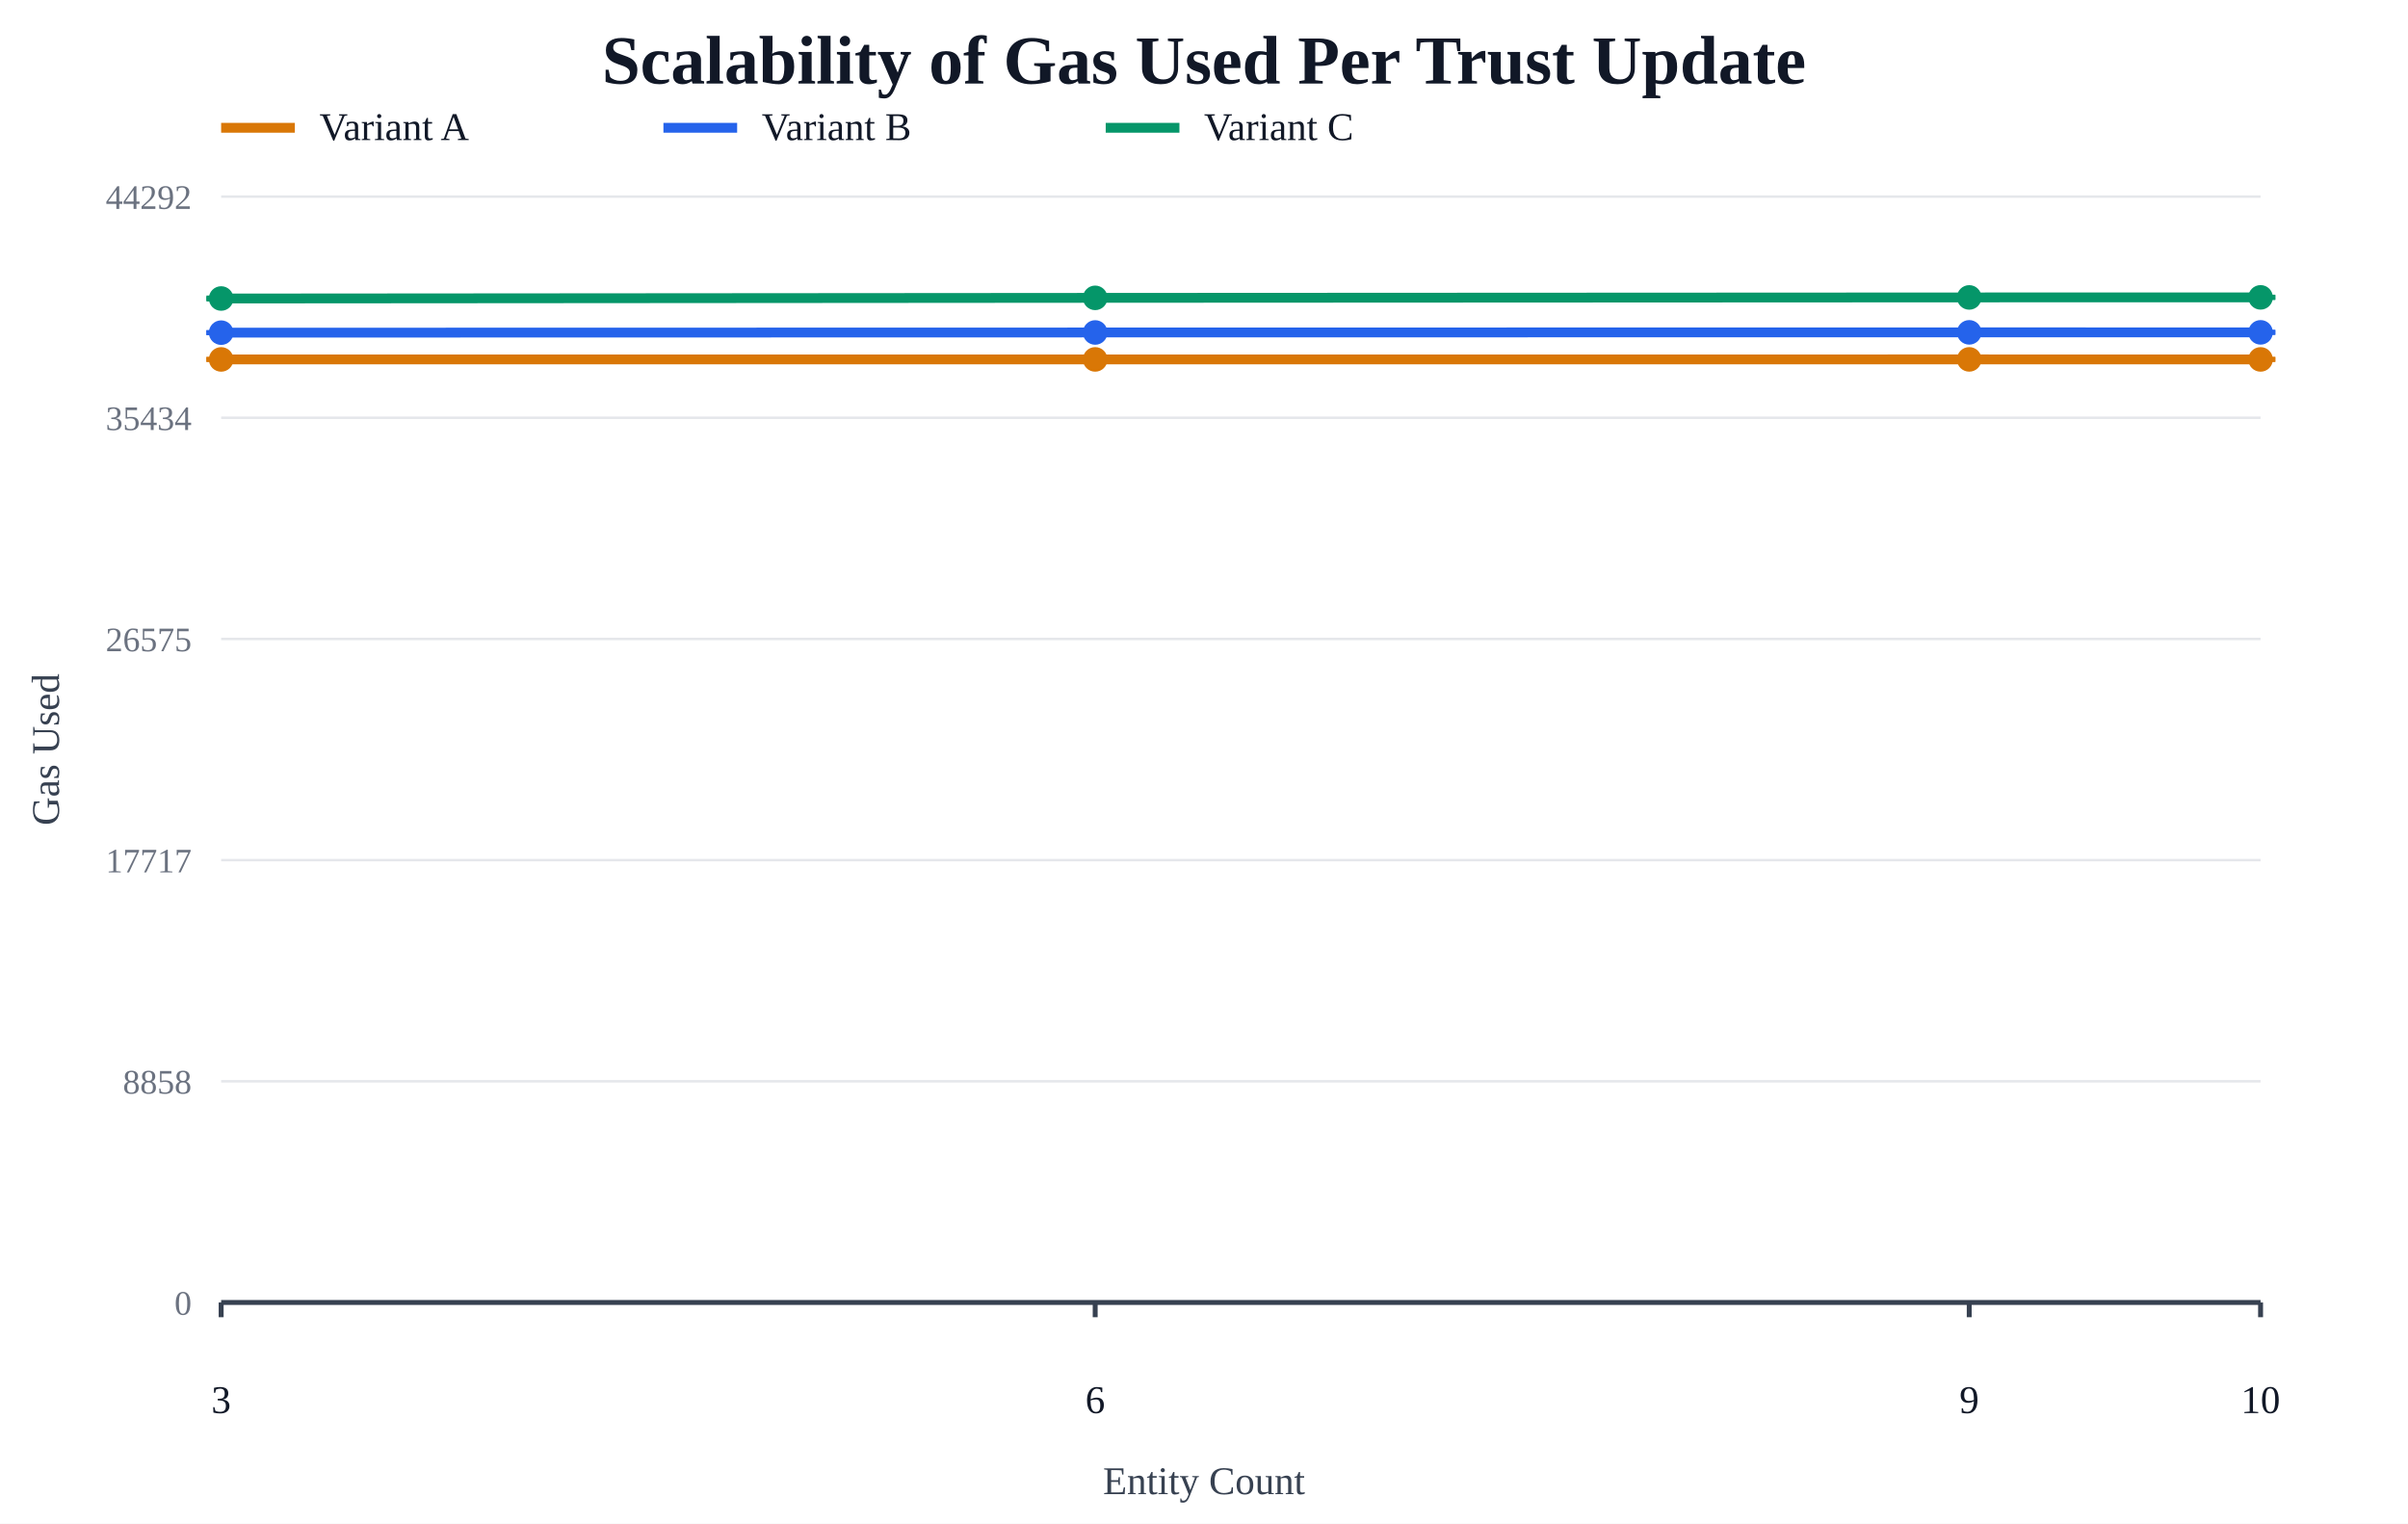
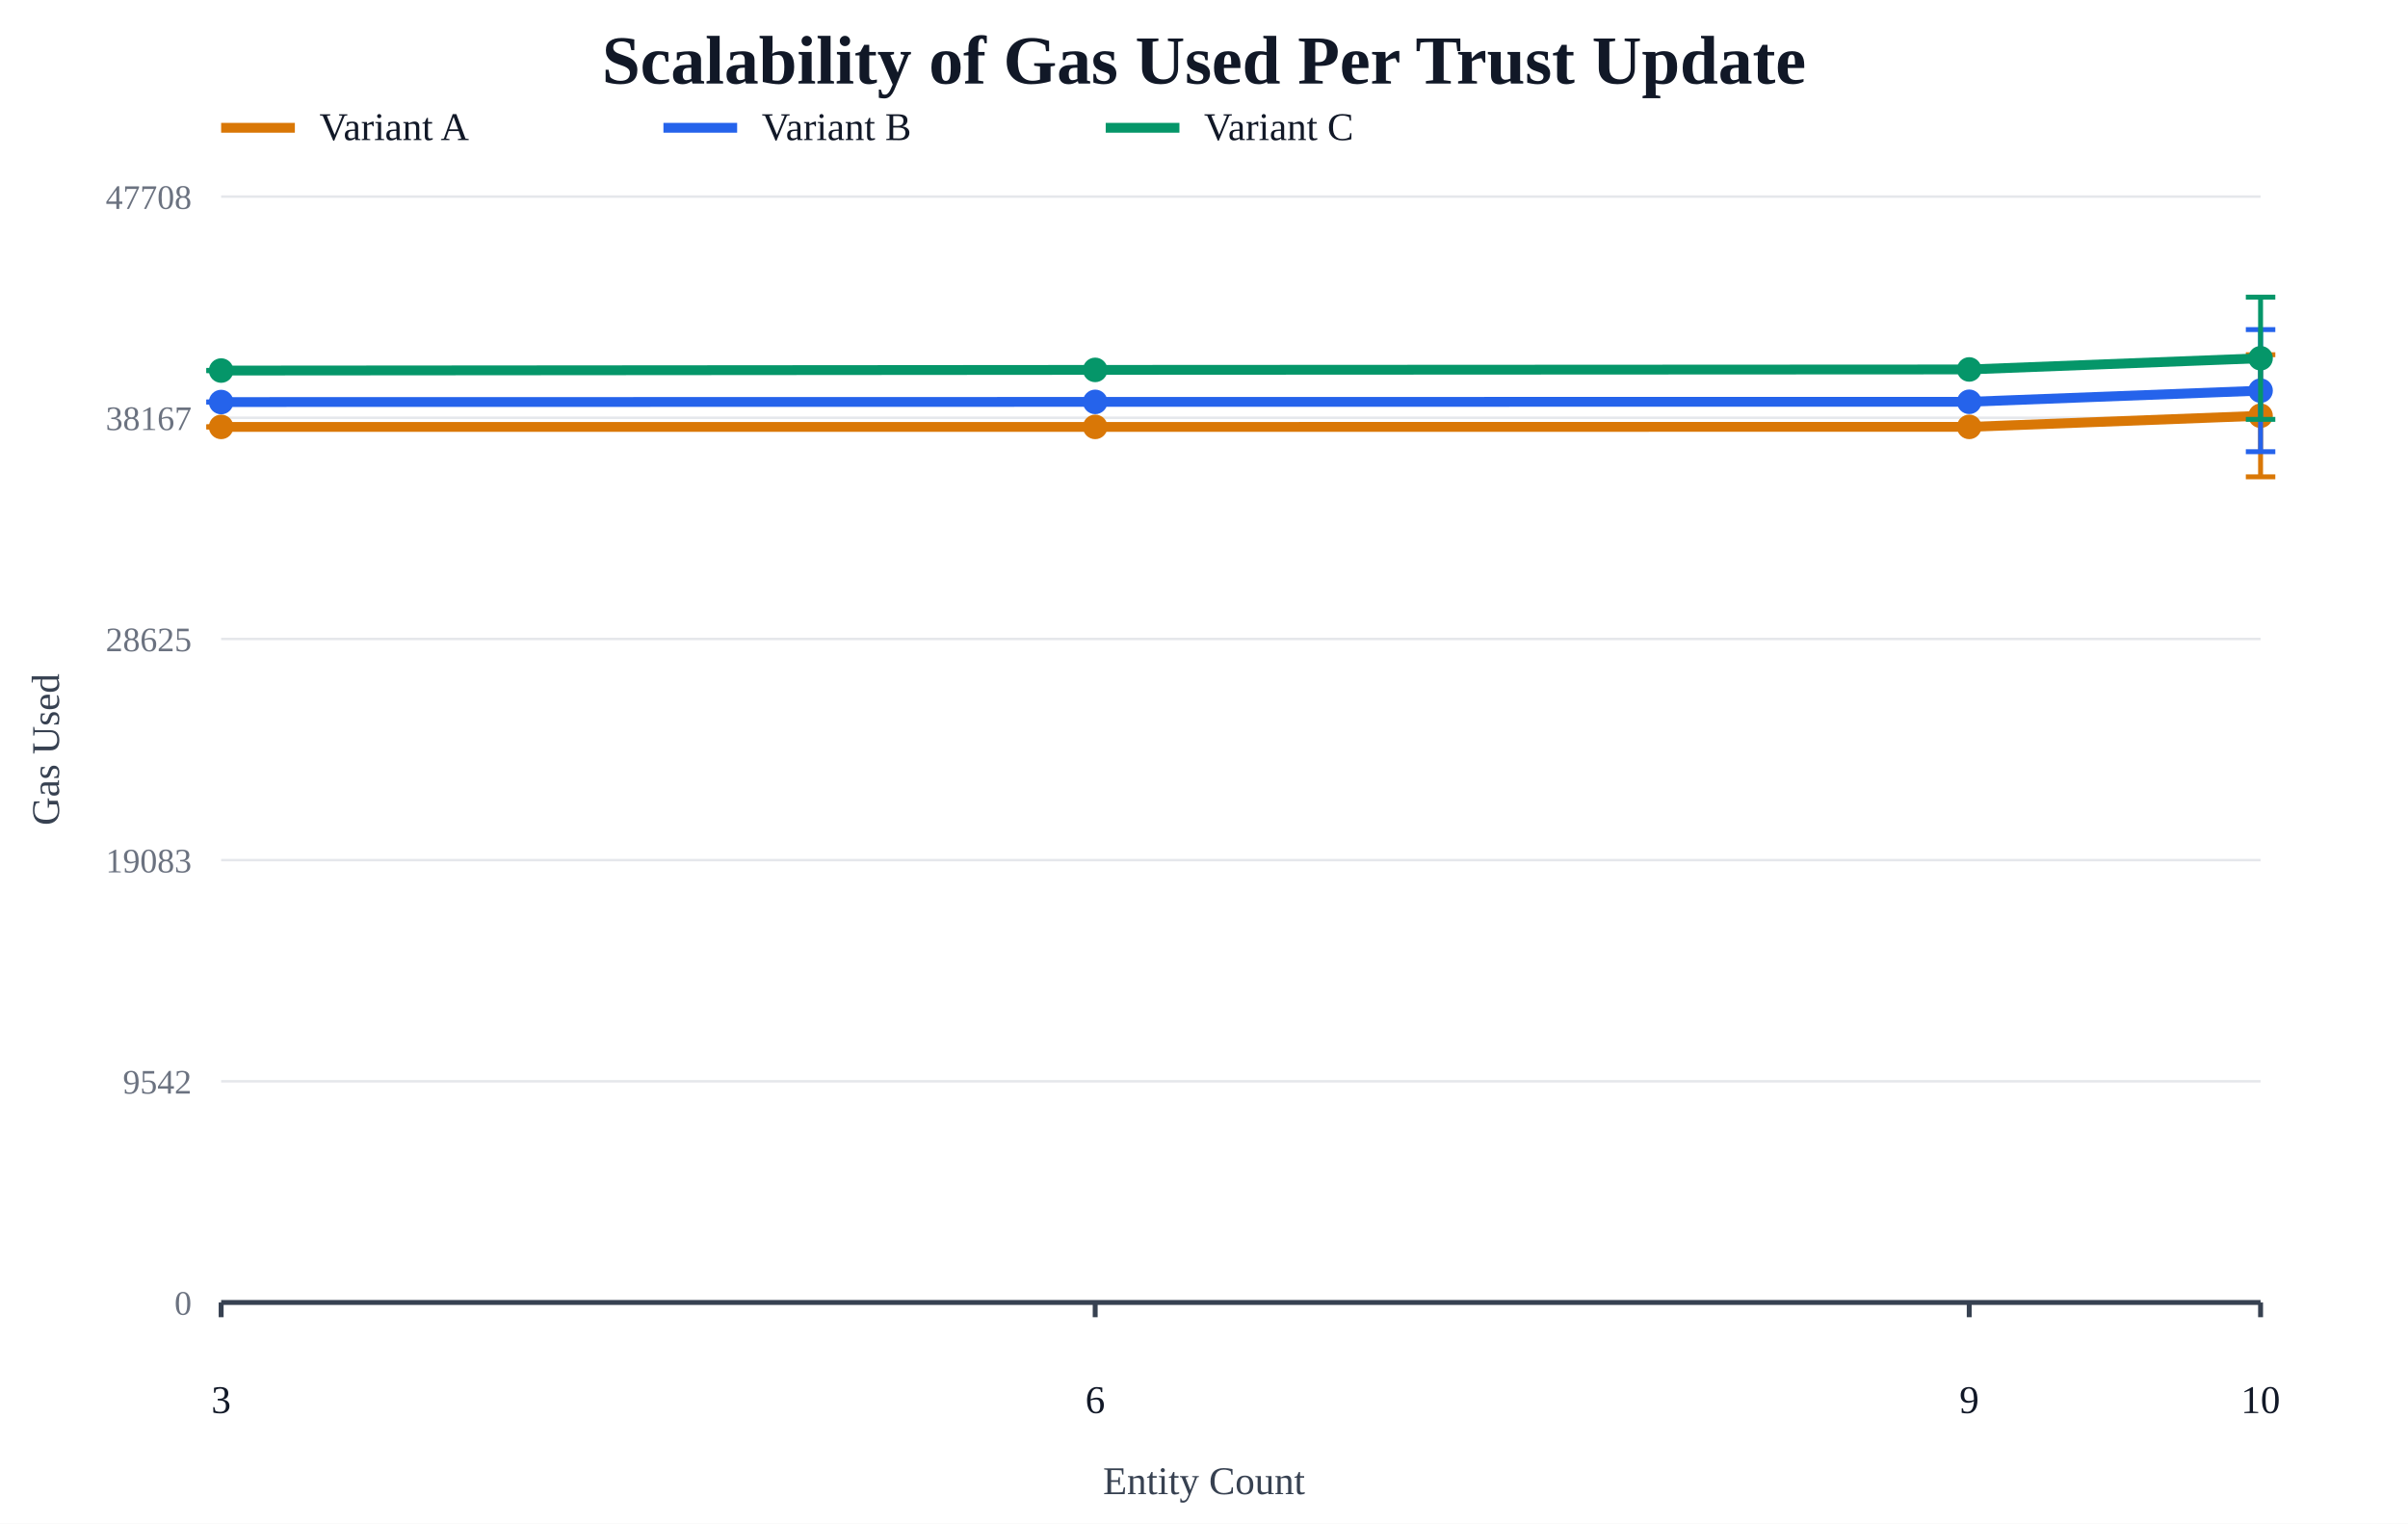
<svg xmlns="http://www.w3.org/2000/svg" width="980" height="620" viewBox="0 0 980 620">
  <rect width="980" height="620" fill="#ffffff" />
  <text x="490" y="34" font-size="28" font-weight="700" text-anchor="middle" fill="#111827">Scalability of Gas Used Per Trust Update</text>
  <line x1="90" y1="52" x2="120" y2="52" stroke="#d97706" stroke-width="4" />
  <text x="130" y="57" font-size="16" fill="#111827">Variant A</text>
  <line x1="270" y1="52" x2="300" y2="52" stroke="#2563eb" stroke-width="4" />
  <text x="310" y="57" font-size="16" fill="#111827">Variant B</text>
  <line x1="450" y1="52" x2="480" y2="52" stroke="#059669" stroke-width="4" />
  <text x="490" y="57" font-size="16" fill="#111827">Variant C</text>
  <text x="490" y="608" font-size="16" text-anchor="middle" fill="#374151">Entity Count</text>
  <text x="24" y="305" font-size="16" text-anchor="middle" fill="#374151" transform="rotate(-90, 24, 305)">Gas Used</text>
  <line x1="90" y1="530" x2="920" y2="530" stroke="#e5e7eb" stroke-width="1" />
  <text x="78" y="535" font-size="14" text-anchor="end" fill="#6b7280">0</text>
  <line x1="90" y1="440" x2="920" y2="440" stroke="#e5e7eb" stroke-width="1" />
-   <text x="78" y="445" font-size="14" text-anchor="end" fill="#6b7280">8858</text>
+   <text x="78" y="445" font-size="14" text-anchor="end" fill="#6b7280">9542</text>
  <line x1="90" y1="350" x2="920" y2="350" stroke="#e5e7eb" stroke-width="1" />
-   <text x="78" y="355" font-size="14" text-anchor="end" fill="#6b7280">17717</text>
+   <text x="78" y="355" font-size="14" text-anchor="end" fill="#6b7280">19083</text>
  <line x1="90" y1="260" x2="920" y2="260" stroke="#e5e7eb" stroke-width="1" />
-   <text x="78" y="265" font-size="14" text-anchor="end" fill="#6b7280">26575</text>
+   <text x="78" y="265" font-size="14" text-anchor="end" fill="#6b7280">28625</text>
  <line x1="90" y1="170" x2="920" y2="170" stroke="#e5e7eb" stroke-width="1" />
-   <text x="78" y="175" font-size="14" text-anchor="end" fill="#6b7280">35434</text>
+   <text x="78" y="175" font-size="14" text-anchor="end" fill="#6b7280">38167</text>
  <line x1="90" y1="80" x2="920" y2="80" stroke="#e5e7eb" stroke-width="1" />
-   <text x="78" y="85" font-size="14" text-anchor="end" fill="#6b7280">44292</text>
+   <text x="78" y="85" font-size="14" text-anchor="end" fill="#6b7280">47708</text>
  <line x1="90" y1="530" x2="920" y2="530" stroke="#374151" stroke-width="2" />
  <line x1="90" y1="530" x2="90" y2="536" stroke="#374151" stroke-width="2" />
  <text x="90" y="575" font-size="16" text-anchor="middle" fill="#111827">3</text>
  <line x1="445.714" y1="530" x2="445.714" y2="536" stroke="#374151" stroke-width="2" />
  <text x="445.714" y="575" font-size="16" text-anchor="middle" fill="#111827">6</text>
  <line x1="801.429" y1="530" x2="801.429" y2="536" stroke="#374151" stroke-width="2" />
  <text x="801.429" y="575" font-size="16" text-anchor="middle" fill="#111827">9</text>
  <line x1="920" y1="530" x2="920" y2="536" stroke="#374151" stroke-width="2" />
  <text x="920" y="575" font-size="16" text-anchor="middle" fill="#111827">10</text>
-   <polyline fill="none" stroke="#d97706" stroke-width="4" points="90,146.256 445.714,146.249 801.429,146.242 920,146.252" />
-   <line x1="90" y1="146.256" x2="90" y2="146.256" stroke="#d97706" stroke-width="2" />
-   <line x1="84" y1="146.256" x2="96" y2="146.256" stroke="#d97706" stroke-width="2" />
-   <line x1="84" y1="146.256" x2="96" y2="146.256" stroke="#d97706" stroke-width="2" />
-   <circle cx="90" cy="146.256" r="5" fill="#d97706" />
-   <line x1="445.714" y1="146.237" x2="445.714" y2="146.26" stroke="#d97706" stroke-width="2" />
-   <line x1="439.714" y1="146.237" x2="451.714" y2="146.237" stroke="#d97706" stroke-width="2" />
-   <line x1="439.714" y1="146.26" x2="451.714" y2="146.26" stroke="#d97706" stroke-width="2" />
-   <circle cx="445.714" cy="146.249" r="5" fill="#d97706" />
-   <line x1="801.429" y1="146.229" x2="801.429" y2="146.256" stroke="#d97706" stroke-width="2" />
-   <line x1="795.429" y1="146.229" x2="807.429" y2="146.229" stroke="#d97706" stroke-width="2" />
-   <line x1="795.429" y1="146.256" x2="807.429" y2="146.256" stroke="#d97706" stroke-width="2" />
-   <circle cx="801.429" cy="146.242" r="5" fill="#d97706" />
-   <line x1="920" y1="146.239" x2="920" y2="146.264" stroke="#d97706" stroke-width="2" />
-   <line x1="914" y1="146.239" x2="926" y2="146.239" stroke="#d97706" stroke-width="2" />
-   <line x1="914" y1="146.264" x2="926" y2="146.264" stroke="#d97706" stroke-width="2" />
-   <circle cx="920" cy="146.252" r="5" fill="#d97706" />
-   <polyline fill="none" stroke="#2563eb" stroke-width="4" points="90,135.364 445.714,135.29 801.429,135.24 920,135.241" />
-   <line x1="90" y1="135.364" x2="90" y2="135.364" stroke="#2563eb" stroke-width="2" />
-   <line x1="84" y1="135.364" x2="96" y2="135.364" stroke="#2563eb" stroke-width="2" />
-   <line x1="84" y1="135.364" x2="96" y2="135.364" stroke="#2563eb" stroke-width="2" />
-   <circle cx="90" cy="135.364" r="5" fill="#2563eb" />
-   <line x1="445.714" y1="135.278" x2="445.714" y2="135.302" stroke="#2563eb" stroke-width="2" />
-   <line x1="439.714" y1="135.278" x2="451.714" y2="135.278" stroke="#2563eb" stroke-width="2" />
-   <line x1="439.714" y1="135.302" x2="451.714" y2="135.302" stroke="#2563eb" stroke-width="2" />
-   <circle cx="445.714" cy="135.29" r="5" fill="#2563eb" />
-   <line x1="801.429" y1="135.227" x2="801.429" y2="135.254" stroke="#2563eb" stroke-width="2" />
-   <line x1="795.429" y1="135.227" x2="807.429" y2="135.227" stroke="#2563eb" stroke-width="2" />
-   <line x1="795.429" y1="135.254" x2="807.429" y2="135.254" stroke="#2563eb" stroke-width="2" />
-   <circle cx="801.429" cy="135.24" r="5" fill="#2563eb" />
-   <line x1="920" y1="135.229" x2="920" y2="135.254" stroke="#2563eb" stroke-width="2" />
-   <line x1="914" y1="135.229" x2="926" y2="135.229" stroke="#2563eb" stroke-width="2" />
-   <line x1="914" y1="135.254" x2="926" y2="135.254" stroke="#2563eb" stroke-width="2" />
-   <circle cx="920" cy="135.241" r="5" fill="#2563eb" />
-   <polyline fill="none" stroke="#059669" stroke-width="4" points="90,121.466 445.714,121.202 801.429,121.026 920,121.001" />
-   <line x1="90" y1="121.255" x2="90" y2="121.677" stroke="#059669" stroke-width="2" />
-   <line x1="84" y1="121.255" x2="96" y2="121.255" stroke="#059669" stroke-width="2" />
-   <line x1="84" y1="121.677" x2="96" y2="121.677" stroke="#059669" stroke-width="2" />
-   <circle cx="90" cy="121.466" r="5" fill="#059669" />
-   <line x1="445.714" y1="121.055" x2="445.714" y2="121.349" stroke="#059669" stroke-width="2" />
-   <line x1="439.714" y1="121.055" x2="451.714" y2="121.055" stroke="#059669" stroke-width="2" />
-   <line x1="439.714" y1="121.349" x2="451.714" y2="121.349" stroke="#059669" stroke-width="2" />
-   <circle cx="445.714" cy="121.202" r="5" fill="#059669" />
-   <line x1="801.429" y1="120.923" x2="801.429" y2="121.128" stroke="#059669" stroke-width="2" />
-   <line x1="795.429" y1="120.923" x2="807.429" y2="120.923" stroke="#059669" stroke-width="2" />
-   <line x1="795.429" y1="121.128" x2="807.429" y2="121.128" stroke="#059669" stroke-width="2" />
-   <circle cx="801.429" cy="121.026" r="5" fill="#059669" />
-   <line x1="920" y1="120.909" x2="920" y2="121.094" stroke="#059669" stroke-width="2" />
+   <polyline fill="none" stroke="#d97706" stroke-width="4" points="90,173.711 445.714,173.71 801.429,173.707 920,169.185" />
+   <line x1="90" y1="173.689" x2="90" y2="173.732" stroke="#d97706" stroke-width="2" />
+   <line x1="84" y1="173.689" x2="96" y2="173.689" stroke="#d97706" stroke-width="2" />
+   <line x1="84" y1="173.732" x2="96" y2="173.732" stroke="#d97706" stroke-width="2" />
+   <circle cx="90" cy="173.711" r="5" fill="#d97706" />
+   <line x1="445.714" y1="173.692" x2="445.714" y2="173.728" stroke="#d97706" stroke-width="2" />
+   <line x1="439.714" y1="173.692" x2="451.714" y2="173.692" stroke="#d97706" stroke-width="2" />
+   <line x1="439.714" y1="173.728" x2="451.714" y2="173.728" stroke="#d97706" stroke-width="2" />
+   <circle cx="445.714" cy="173.71" r="5" fill="#d97706" />
+   <line x1="801.429" y1="173.693" x2="801.429" y2="173.722" stroke="#d97706" stroke-width="2" />
+   <line x1="795.429" y1="173.693" x2="807.429" y2="173.693" stroke="#d97706" stroke-width="2" />
+   <line x1="795.429" y1="173.722" x2="807.429" y2="173.722" stroke="#d97706" stroke-width="2" />
+   <circle cx="801.429" cy="173.707" r="5" fill="#d97706" />
+   <line x1="920" y1="144.342" x2="920" y2="194.028" stroke="#d97706" stroke-width="2" />
+   <line x1="914" y1="144.342" x2="926" y2="144.342" stroke="#d97706" stroke-width="2" />
+   <line x1="914" y1="194.028" x2="926" y2="194.028" stroke="#d97706" stroke-width="2" />
+   <circle cx="920" cy="169.185" r="5" fill="#d97706" />
+   <polyline fill="none" stroke="#2563eb" stroke-width="4" points="90,163.599 445.714,163.536 801.429,163.493 920,158.962" />
+   <line x1="90" y1="163.578" x2="90" y2="163.621" stroke="#2563eb" stroke-width="2" />
+   <line x1="84" y1="163.578" x2="96" y2="163.578" stroke="#2563eb" stroke-width="2" />
+   <line x1="84" y1="163.621" x2="96" y2="163.621" stroke="#2563eb" stroke-width="2" />
+   <circle cx="90" cy="163.599" r="5" fill="#2563eb" />
+   <line x1="445.714" y1="163.517" x2="445.714" y2="163.554" stroke="#2563eb" stroke-width="2" />
+   <line x1="439.714" y1="163.517" x2="451.714" y2="163.517" stroke="#2563eb" stroke-width="2" />
+   <line x1="439.714" y1="163.554" x2="451.714" y2="163.554" stroke="#2563eb" stroke-width="2" />
+   <circle cx="445.714" cy="163.536" r="5" fill="#2563eb" />
+   <line x1="801.429" y1="163.478" x2="801.429" y2="163.508" stroke="#2563eb" stroke-width="2" />
+   <line x1="795.429" y1="163.478" x2="807.429" y2="163.478" stroke="#2563eb" stroke-width="2" />
+   <line x1="795.429" y1="163.508" x2="807.429" y2="163.508" stroke="#2563eb" stroke-width="2" />
+   <circle cx="801.429" cy="163.493" r="5" fill="#2563eb" />
+   <line x1="920" y1="134.119" x2="920" y2="183.804" stroke="#2563eb" stroke-width="2" />
+   <line x1="914" y1="134.119" x2="926" y2="134.119" stroke="#2563eb" stroke-width="2" />
+   <line x1="914" y1="183.804" x2="926" y2="183.804" stroke="#2563eb" stroke-width="2" />
+   <circle cx="920" cy="158.962" r="5" fill="#2563eb" />
+   <polyline fill="none" stroke="#059669" stroke-width="4" points="90,150.782 445.714,150.514 801.429,150.335 920,145.777" />
+   <line x1="90" y1="150.704" x2="90" y2="150.861" stroke="#059669" stroke-width="2" />
+   <line x1="84" y1="150.704" x2="96" y2="150.704" stroke="#059669" stroke-width="2" />
+   <line x1="84" y1="150.861" x2="96" y2="150.861" stroke="#059669" stroke-width="2" />
+   <circle cx="90" cy="150.782" r="5" fill="#059669" />
+   <line x1="445.714" y1="150.459" x2="445.714" y2="150.569" stroke="#059669" stroke-width="2" />
+   <line x1="439.714" y1="150.459" x2="451.714" y2="150.459" stroke="#059669" stroke-width="2" />
+   <line x1="439.714" y1="150.569" x2="451.714" y2="150.569" stroke="#059669" stroke-width="2" />
+   <circle cx="445.714" cy="150.514" r="5" fill="#059669" />
+   <line x1="801.429" y1="150.299" x2="801.429" y2="150.371" stroke="#059669" stroke-width="2" />
+   <line x1="795.429" y1="150.299" x2="807.429" y2="150.299" stroke="#059669" stroke-width="2" />
+   <line x1="795.429" y1="150.371" x2="807.429" y2="150.371" stroke="#059669" stroke-width="2" />
+   <circle cx="801.429" cy="150.335" r="5" fill="#059669" />
+   <line x1="920" y1="120.909" x2="920" y2="170.645" stroke="#059669" stroke-width="2" />
  <line x1="914" y1="120.909" x2="926" y2="120.909" stroke="#059669" stroke-width="2" />
-   <line x1="914" y1="121.094" x2="926" y2="121.094" stroke="#059669" stroke-width="2" />
-   <circle cx="920" cy="121.001" r="5" fill="#059669" />
+   <line x1="914" y1="170.645" x2="926" y2="170.645" stroke="#059669" stroke-width="2" />
+   <circle cx="920" cy="145.777" r="5" fill="#059669" />
</svg>
